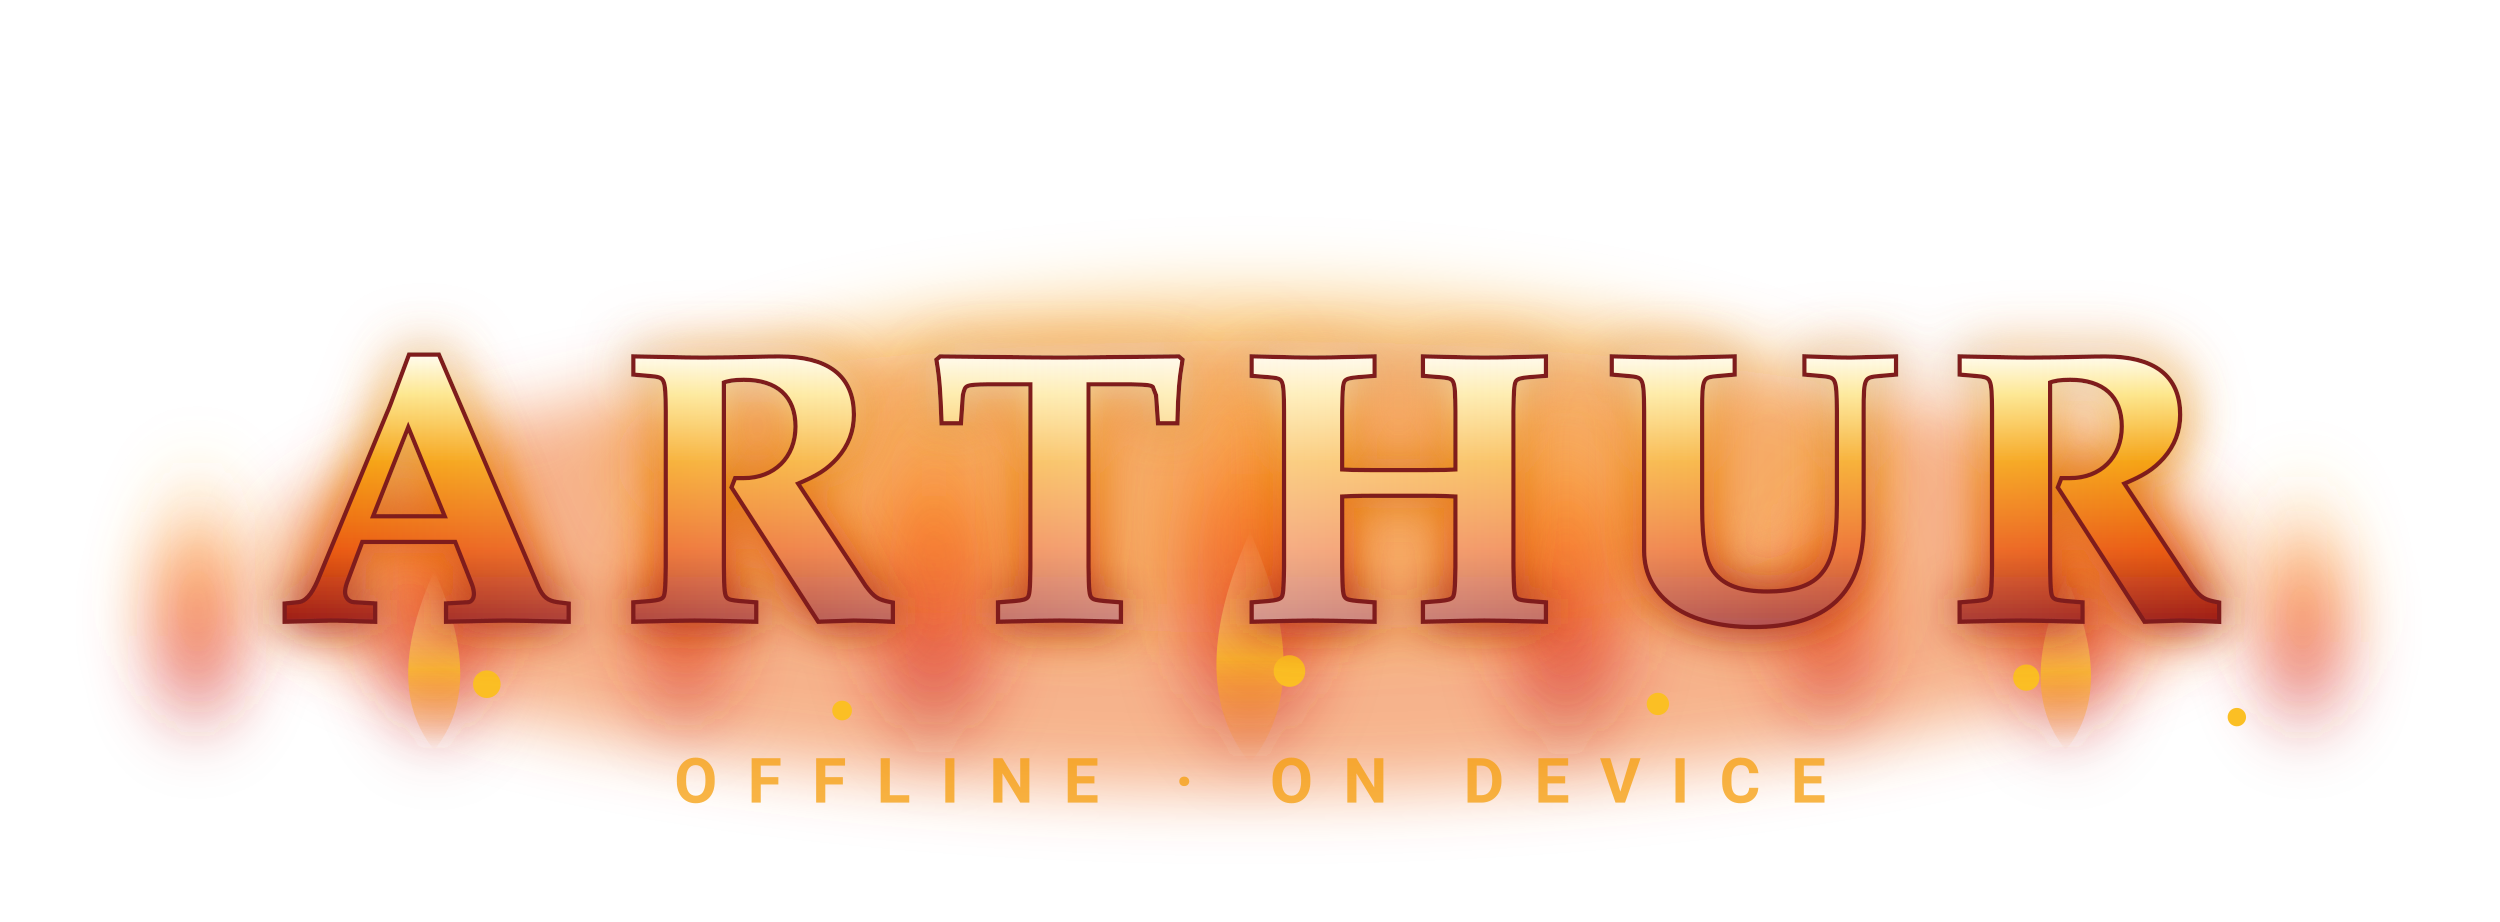
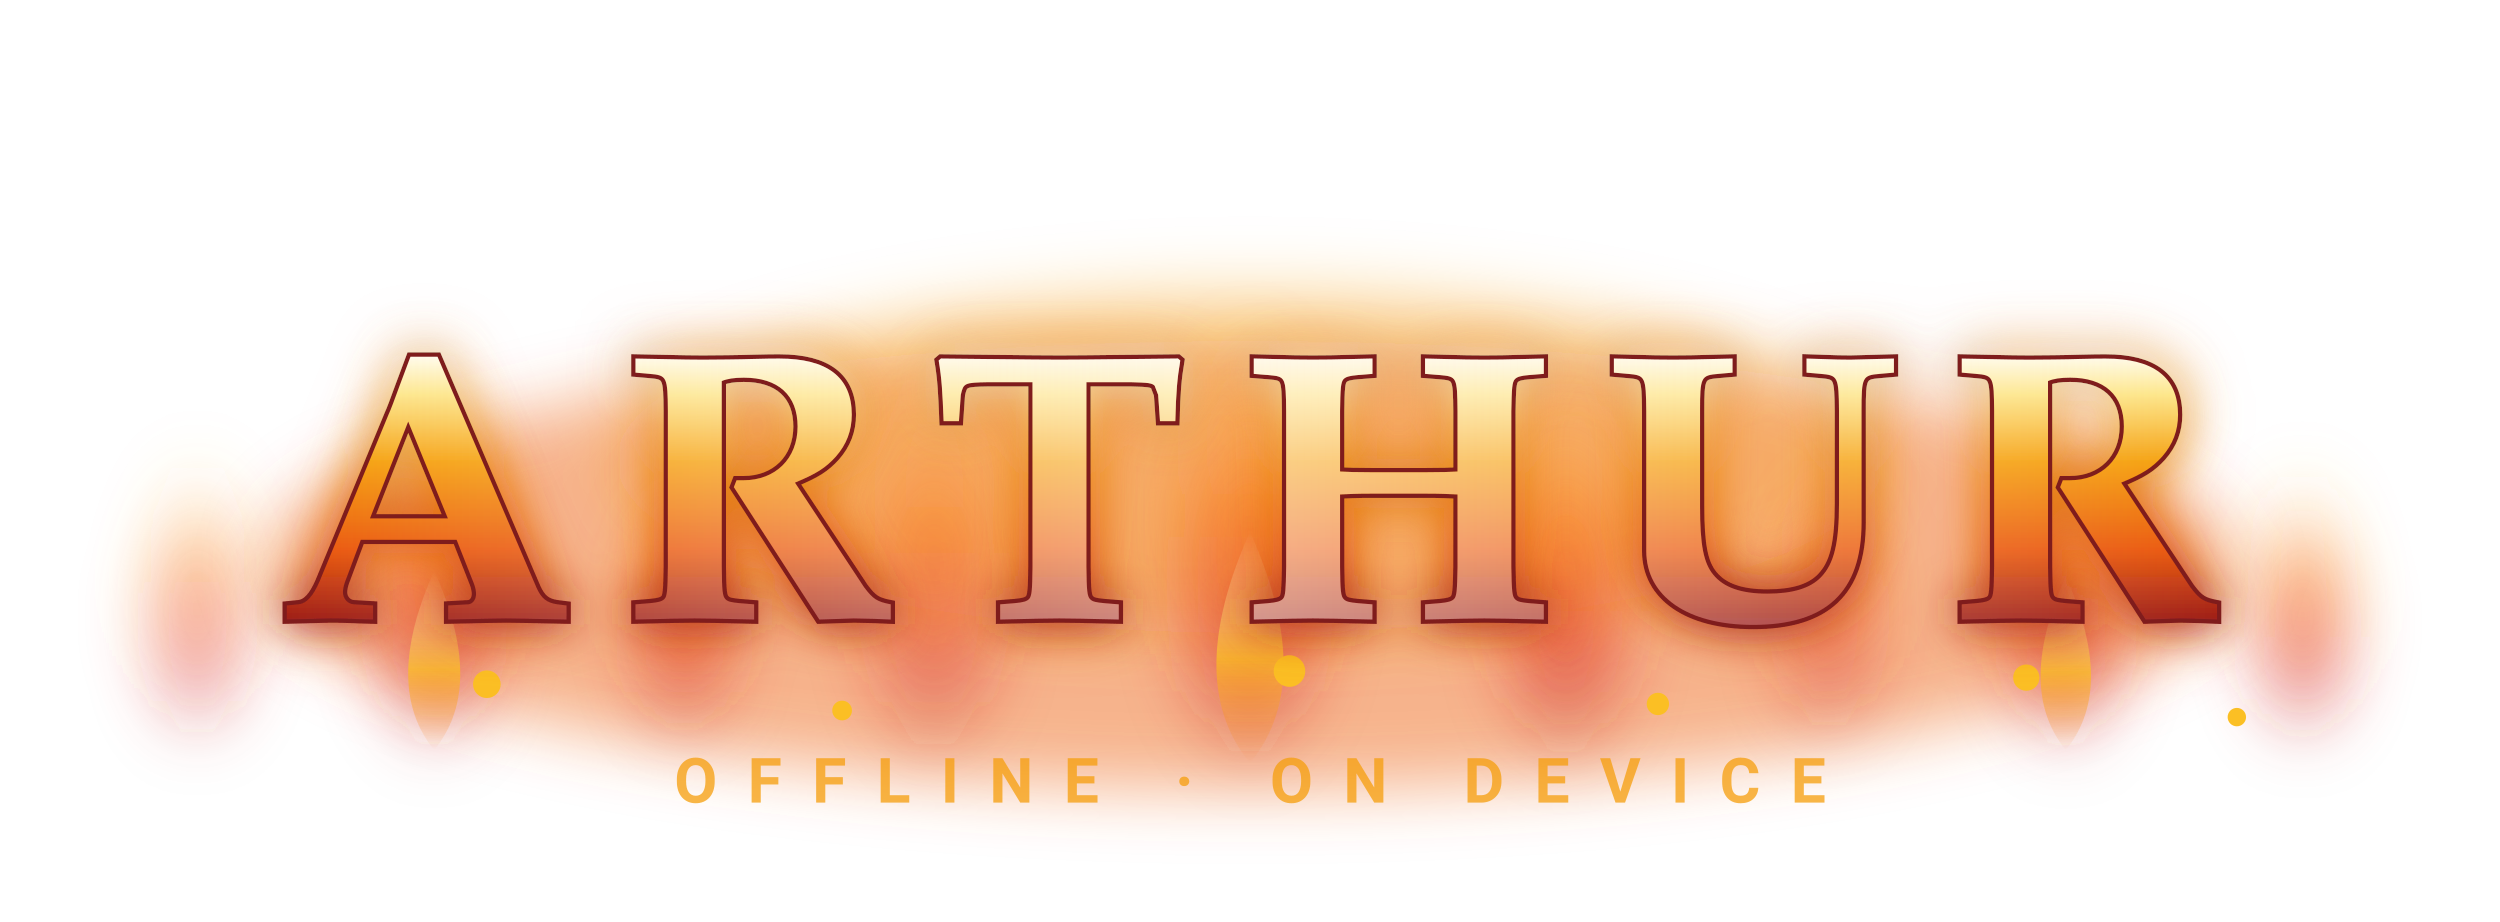
- <svg xmlns="http://www.w3.org/2000/svg" viewBox="0 0 380 140" width="380" height="140" role="img" aria-label="Arthur">
+ <svg xmlns="http://www.w3.org/2000/svg" version="1.1" viewBox="0 0 380 140" width="380" height="140" role="img" aria-label="Arthur">
  <defs>
    <linearGradient id="ink" x1="0" y1="1" x2="0" y2="0">
      <stop offset="0%" stop-color="#991b1b" />
      <stop offset="28%" stop-color="#ea580c" />
      <stop offset="60%" stop-color="#f59e0b" />
      <stop offset="86%" stop-color="#fde68a" />
      <stop offset="100%" stop-color="#fffbeb" />
    </linearGradient>
    <linearGradient id="flame" x1="0" y1="1" x2="0" y2="0">
      <stop offset="0%" stop-color="#7f1d1d" stop-opacity="0" />
-       <stop offset="22%" stop-color="#dc2626" stop-opacity=".70" />
-       <stop offset="58%" stop-color="#f97316" stop-opacity=".85" />
+       <stop offset="22%" stop-color="#dc2626" stop-opacity="0.70" />
+       <stop offset="58%" stop-color="#f97316" stop-opacity="0.85" />
      <stop offset="100%" stop-color="#fcd34d" stop-opacity="0" />
    </linearGradient>
    <linearGradient id="core" x1="0" y1="1" x2="0" y2="0">
      <stop offset="0%" stop-color="#f97316" stop-opacity="0" />
-       <stop offset="45%" stop-color="#fbbf24" stop-opacity=".9" />
+       <stop offset="45%" stop-color="#fbbf24" stop-opacity="0.9" />
      <stop offset="100%" stop-color="#fffbeb" stop-opacity="0" />
    </linearGradient>
    <linearGradient id="sheen" x1="0" y1="0" x2="1" y2="0">
      <stop offset="0%" stop-color="#fff7ed" stop-opacity="0" />
-       <stop offset="50%" stop-color="#fff7ed" stop-opacity=".55" />
+       <stop offset="50%" stop-color="#fff7ed" stop-opacity="0.55" />
      <stop offset="100%" stop-color="#fff7ed" stop-opacity="0" />
      <animateTransform attributeName="gradientTransform" type="translate" values="-1.4 0; 1.4 0" dur="4.5s" repeatCount="indefinite" />
    </linearGradient>
    <filter id="haze" x="-70%" y="-70%" width="240%" height="240%">
      <feGaussianBlur stdDeviation="5" />
    </filter>
    <filter id="glow" x="-50%" y="-50%" width="200%" height="200%">
      <feGaussianBlur stdDeviation="3.4" result="b" />
      <feMerge>
        <feMergeNode in="b" />
        <feMergeNode in="SourceGraphic" />
      </feMerge>
    </filter>
-     <path id="lick" d="M0 0 C-9 -11 -8 -26 0 -44 C8 -26 9 -11 0 0 Z" />
  </defs>
-   <style>
-     .word {
-       font-family: "Palatino Linotype", "Book Antiqua", Palatino, Georgia, "Times New Roman", serif;
-       font-size: 58px;
-       font-weight: 700;
-       letter-spacing: 7px;
-     }
-     .tag {
-       font-family: ui-sans-serif, "Segoe UI", Roboto, Helvetica, Arial, sans-serif;
-       font-size: 9.5px;
-       font-weight: 600;
-       letter-spacing: 4.6px;
-       fill: #f59e0b;
-       opacity: .75;
-     }
- 
-     /* Flames are scaled from their base, so they stretch upward rather than
-        swelling in place — that is what reads as fire instead of a pulse. */
-     .lick { transform-box: fill-box; transform-origin: 50% 100%; }
-     .f1 { animation: lick1 1.5s  ease-in-out infinite; }
-     .f2 { animation: lick2 1.9s  ease-in-out infinite; }
-     .f3 { animation: lick3 2.3s  ease-in-out infinite; }
- 
-     @keyframes lick1 {
-       0%,100% { transform: scale(1,   1);    opacity: .85 }
-       30%     { transform: scale(.88, 1.32); opacity: 1   }
-       65%     { transform: scale(1.1, .78);  opacity: .6  }
-     }
-     @keyframes lick2 {
-       0%,100% { transform: scale(1.04, .88); opacity: .7  }
-       40%     { transform: scale(.9,   1.25); opacity: .95 }
-       72%     { transform: scale(1.08, 1.02); opacity: .78 }
-     }
-     @keyframes lick3 {
-       0%,100% { transform: scale(.94, 1.14); opacity: .9  }
-       35%     { transform: scale(1.1,  .82);  opacity: .62 }
-       70%     { transform: scale(.92, 1.3);  opacity: 1   }
-     }
- 
-     .ember { animation: rise 3.4s linear infinite; }
-     @keyframes rise {
-       0%   { transform: translateY(0)     scale(1);   opacity: 0 }
-       15%  {                                          opacity: .9 }
-       100% { transform: translateY(-74px) scale(.35); opacity: 0 }
-     }
- 
-     .heat { animation: heat 2.6s ease-in-out infinite; }
-     @keyframes heat { 0%,100% { opacity: .32 } 50% { opacity: .6 } }
-   </style>
-   <g filter="url(#haze)" class="heat">
-     <ellipse cx="190" cy="86" rx="150" ry="34" fill="#ea580c" opacity=".45" />
-     <ellipse cx="190" cy="70" rx="96" ry="26" fill="#f59e0b" opacity=".35" />
+   <g filter="url(#haze)">
+     <animate attributeName="opacity" values="0.32;0.6;0.32" dur="2.6s" repeatCount="indefinite" />
+     <ellipse cx="190" cy="86" rx="150" ry="34" fill="#ea580c" opacity="0.45" />
+     <ellipse cx="190" cy="70" rx="96" ry="26" fill="#f59e0b" opacity="0.35" />
  </g>
-   <g filter="url(#haze)" opacity=".9">
-     <g transform="translate(30,114)  scale(1.05)">
-       <use href="#lick" fill="url(#flame)" class="lick f2" />
+   <g filter="url(#haze)" opacity="0.9">
+     <g transform="translate(30,114) scale(1.05)">
+       <path d="M0 0 C-9 -11 -8 -26 0 -44 C8 -26 9 -11 0 0 Z" fill="url(#flame)" opacity="0.7">
+         <animateTransform attributeName="transform" type="scale" values="1.04 0.88; 0.9 1.25; 1.08 1.02; 1.04 0.88" dur="1.9s" repeatCount="indefinite" />
+         <animate attributeName="opacity" values="0.7;0.95;0.78;0.7" dur="1.9s" repeatCount="indefinite" />
+       </path>
    </g>
-     <g transform="translate(66,116)  scale(1.35)">
-       <use href="#lick" fill="url(#flame)" class="lick f1" />
+     <g transform="translate(66,116) scale(1.35)">
+       <path d="M0 0 C-9 -11 -8 -26 0 -44 C8 -26 9 -11 0 0 Z" fill="url(#flame)" opacity="0.85">
+         <animateTransform attributeName="transform" type="scale" values="1 1; 0.88 1.32; 1.1 0.78; 1 1" dur="1.5s" repeatCount="indefinite" />
+         <animate attributeName="opacity" values="0.85;1;0.6;0.85" dur="1.5s" repeatCount="indefinite" />
+       </path>
    </g>
    <g transform="translate(104,113) scale(1.0)">
-       <use href="#lick" fill="url(#flame)" class="lick f3" />
+       <path d="M0 0 C-9 -11 -8 -26 0 -44 C8 -26 9 -11 0 0 Z" fill="url(#flame)" opacity="0.9">
+         <animateTransform attributeName="transform" type="scale" values="0.94 1.14; 1.1 0.82; 0.92 1.3; 0.94 1.14" dur="2.3s" repeatCount="indefinite" />
+         <animate attributeName="opacity" values="0.9;0.62;1;0.9" dur="2.3s" repeatCount="indefinite" />
+       </path>
    </g>
    <g transform="translate(142,117) scale(1.45)">
-       <use href="#lick" fill="url(#flame)" class="lick f2" />
+       <path d="M0 0 C-9 -11 -8 -26 0 -44 C8 -26 9 -11 0 0 Z" fill="url(#flame)" opacity="0.7">
+         <animateTransform attributeName="transform" type="scale" values="1.04 0.88; 0.9 1.25; 1.08 1.02; 1.04 0.88" dur="1.9s" begin="-0.6s" repeatCount="indefinite" />
+         <animate attributeName="opacity" values="0.7;0.95;0.78;0.7" dur="1.9s" begin="-0.6s" repeatCount="indefinite" />
+       </path>
    </g>
    <g transform="translate(190,118) scale(1.6)">
-       <use href="#lick" fill="url(#flame)" class="lick f1" />
+       <path d="M0 0 C-9 -11 -8 -26 0 -44 C8 -26 9 -11 0 0 Z" fill="url(#flame)" opacity="0.85">
+         <animateTransform attributeName="transform" type="scale" values="1 1; 0.88 1.32; 1.1 0.78; 1 1" dur="1.5s" begin="-0.4s" repeatCount="indefinite" />
+         <animate attributeName="opacity" values="0.85;1;0.6;0.85" dur="1.5s" begin="-0.4s" repeatCount="indefinite" />
+       </path>
    </g>
    <g transform="translate(238,117) scale(1.4)">
-       <use href="#lick" fill="url(#flame)" class="lick f3" />
+       <path d="M0 0 C-9 -11 -8 -26 0 -44 C8 -26 9 -11 0 0 Z" fill="url(#flame)" opacity="0.9">
+         <animateTransform attributeName="transform" type="scale" values="0.94 1.14; 1.1 0.82; 0.92 1.3; 0.94 1.14" dur="2.3s" begin="-1.2s" repeatCount="indefinite" />
+         <animate attributeName="opacity" values="0.9;0.62;1;0.9" dur="2.3s" begin="-1.2s" repeatCount="indefinite" />
+       </path>
    </g>
    <g transform="translate(278,113) scale(1.05)">
-       <use href="#lick" fill="url(#flame)" class="lick f2" />
+       <path d="M0 0 C-9 -11 -8 -26 0 -44 C8 -26 9 -11 0 0 Z" fill="url(#flame)" opacity="0.7">
+         <animateTransform attributeName="transform" type="scale" values="1.04 0.88; 0.9 1.25; 1.08 1.02; 1.04 0.88" dur="1.9s" begin="-1.3s" repeatCount="indefinite" />
+         <animate attributeName="opacity" values="0.7;0.95;0.78;0.7" dur="1.9s" begin="-1.3s" repeatCount="indefinite" />
+       </path>
    </g>
    <g transform="translate(314,116) scale(1.3)">
-       <use href="#lick" fill="url(#flame)" class="lick f1" />
+       <path d="M0 0 C-9 -11 -8 -26 0 -44 C8 -26 9 -11 0 0 Z" fill="url(#flame)" opacity="0.85">
+         <animateTransform attributeName="transform" type="scale" values="1 1; 0.88 1.32; 1.1 0.78; 1 1" dur="1.5s" begin="-0.9s" repeatCount="indefinite" />
+         <animate attributeName="opacity" values="0.85;1;0.6;0.85" dur="1.5s" begin="-0.9s" repeatCount="indefinite" />
+       </path>
    </g>
    <g transform="translate(350,114) scale(1.0)">
-       <use href="#lick" fill="url(#flame)" class="lick f3" />
+       <path d="M0 0 C-9 -11 -8 -26 0 -44 C8 -26 9 -11 0 0 Z" fill="url(#flame)" opacity="0.9">
+         <animateTransform attributeName="transform" type="scale" values="0.94 1.14; 1.1 0.82; 0.92 1.3; 0.94 1.14" dur="2.3s" begin="-1.9s" repeatCount="indefinite" />
+         <animate attributeName="opacity" values="0.9;0.62;1;0.9" dur="2.3s" begin="-1.9s" repeatCount="indefinite" />
+       </path>
    </g>
  </g>
-   <g opacity=".85">
-     <g transform="translate(66,114)  scale(.62)">
-       <use href="#lick" fill="url(#core)" class="lick f3" />
+   <g opacity="0.85">
+     <g transform="translate(66,114) scale(0.62)">
+       <path d="M0 0 C-9 -11 -8 -26 0 -44 C8 -26 9 -11 0 0 Z" fill="url(#core)">
+         <animateTransform attributeName="transform" type="scale" values="0.94 1.14; 1.1 0.82; 0.92 1.3; 0.94 1.14" dur="2.3s" repeatCount="indefinite" />
+       </path>
    </g>
-     <g transform="translate(190,116) scale(.8)">
-       <use href="#lick" fill="url(#core)" class="lick f2" />
+     <g transform="translate(190,116) scale(0.8)">
+       <path d="M0 0 C-9 -11 -8 -26 0 -44 C8 -26 9 -11 0 0 Z" fill="url(#core)">
+         <animateTransform attributeName="transform" type="scale" values="1.04 0.88; 0.9 1.25; 1.08 1.02; 1.04 0.88" dur="1.9s" repeatCount="indefinite" />
+       </path>
    </g>
-     <g transform="translate(314,114) scale(.6)">
-       <use href="#lick" fill="url(#core)" class="lick f1" />
+     <g transform="translate(314,114) scale(0.6)">
+       <path d="M0 0 C-9 -11 -8 -26 0 -44 C8 -26 9 -11 0 0 Z" fill="url(#core)">
+         <animateTransform attributeName="transform" type="scale" values="1 1; 0.88 1.32; 1.1 0.78; 1 1" dur="1.5s" repeatCount="indefinite" />
+       </path>
    </g>
  </g>
  <g fill="#fbbf24">
-     <circle class="ember" cx="74" cy="104" r="2.1" style="animation-delay:0s" />
-     <circle class="ember" cx="128" cy="108" r="1.5" style="animation-delay:-1.1s" />
-     <circle class="ember" cx="196" cy="102" r="2.4" style="animation-delay:-2.2s" />
-     <circle class="ember" cx="252" cy="107" r="1.7" style="animation-delay:-.6s" />
-     <circle class="ember" cx="308" cy="103" r="2.0" style="animation-delay:-1.7s" />
-     <circle class="ember" cx="340" cy="109" r="1.4" style="animation-delay:-2.8s" />
+     <circle cx="74" cy="104" r="2.1">
+       <animateTransform attributeName="transform" type="translate" values="0 0; 0 -74" dur="3.4s" repeatCount="indefinite" />
+       <animate attributeName="opacity" values="0;0.9;0" dur="3.4s" repeatCount="indefinite" />
+     </circle>
+     <circle cx="128" cy="108" r="1.5">
+       <animateTransform attributeName="transform" type="translate" values="0 0; 0 -74" dur="3.4s" begin="-1.1s" repeatCount="indefinite" />
+       <animate attributeName="opacity" values="0;0.9;0" dur="3.4s" begin="-1.1s" repeatCount="indefinite" />
+     </circle>
+     <circle cx="196" cy="102" r="2.4">
+       <animateTransform attributeName="transform" type="translate" values="0 0; 0 -74" dur="3.4s" begin="-2.2s" repeatCount="indefinite" />
+       <animate attributeName="opacity" values="0;0.9;0" dur="3.4s" begin="-2.2s" repeatCount="indefinite" />
+     </circle>
+     <circle cx="252" cy="107" r="1.7">
+       <animateTransform attributeName="transform" type="translate" values="0 0; 0 -74" dur="3.4s" begin="-0.6s" repeatCount="indefinite" />
+       <animate attributeName="opacity" values="0;0.9;0" dur="3.4s" begin="-0.6s" repeatCount="indefinite" />
+     </circle>
+     <circle cx="308" cy="103" r="2.0">
+       <animateTransform attributeName="transform" type="translate" values="0 0; 0 -74" dur="3.4s" begin="-1.7s" repeatCount="indefinite" />
+       <animate attributeName="opacity" values="0;0.9;0" dur="3.4s" begin="-1.7s" repeatCount="indefinite" />
+     </circle>
+     <circle cx="340" cy="109" r="1.4">
+       <animateTransform attributeName="transform" type="translate" values="0 0; 0 -74" dur="3.4s" begin="-2.8s" repeatCount="indefinite" />
+       <animate attributeName="opacity" values="0;0.9;0" dur="3.4s" begin="-2.8s" repeatCount="indefinite" />
+     </circle>
  </g>
-   <text class="word" x="190" y="94" text-anchor="middle" fill="#f97316" filter="url(#haze)" opacity=".7">ARTHUR</text>
+   <text x="190" y="94" text-anchor="middle" font-family="Palatino Linotype, Book Antiqua, Palatino, Georgia, Times New Roman, serif" font-size="58" font-weight="700" letter-spacing="7" fill="#f97316" filter="url(#haze)" opacity="0.7">ARTHUR</text>
  <g filter="url(#glow)">
-     <text class="word" x="190" y="94" text-anchor="middle" fill="url(#ink)" stroke="#7f1d1d" stroke-width="1.3" paint-order="stroke">ARTHUR</text>
+     <text x="190" y="94" text-anchor="middle" font-family="Palatino Linotype, Book Antiqua, Palatino, Georgia, Times New Roman, serif" font-size="58" font-weight="700" letter-spacing="7" fill="url(#ink)" stroke="#7f1d1d" stroke-width="1.3" paint-order="stroke">ARTHUR</text>
  </g>
-   <text class="word" x="190" y="94" text-anchor="middle" fill="url(#sheen)">ARTHUR</text>
-   <text class="tag" x="190" y="122" text-anchor="middle">OFFLINE · ON DEVICE</text>
+   <text x="190" y="94" text-anchor="middle" font-family="Palatino Linotype, Book Antiqua, Palatino, Georgia, Times New Roman, serif" font-size="58" font-weight="700" letter-spacing="7" fill="url(#sheen)">ARTHUR</text>
+   <text x="190" y="122" text-anchor="middle" font-family="Segoe UI, Roboto, Helvetica, Arial, sans-serif" font-size="9.5" font-weight="600" letter-spacing="4.6" fill="#f59e0b" opacity="0.75">OFFLINE · ON DEVICE</text>
</svg>
